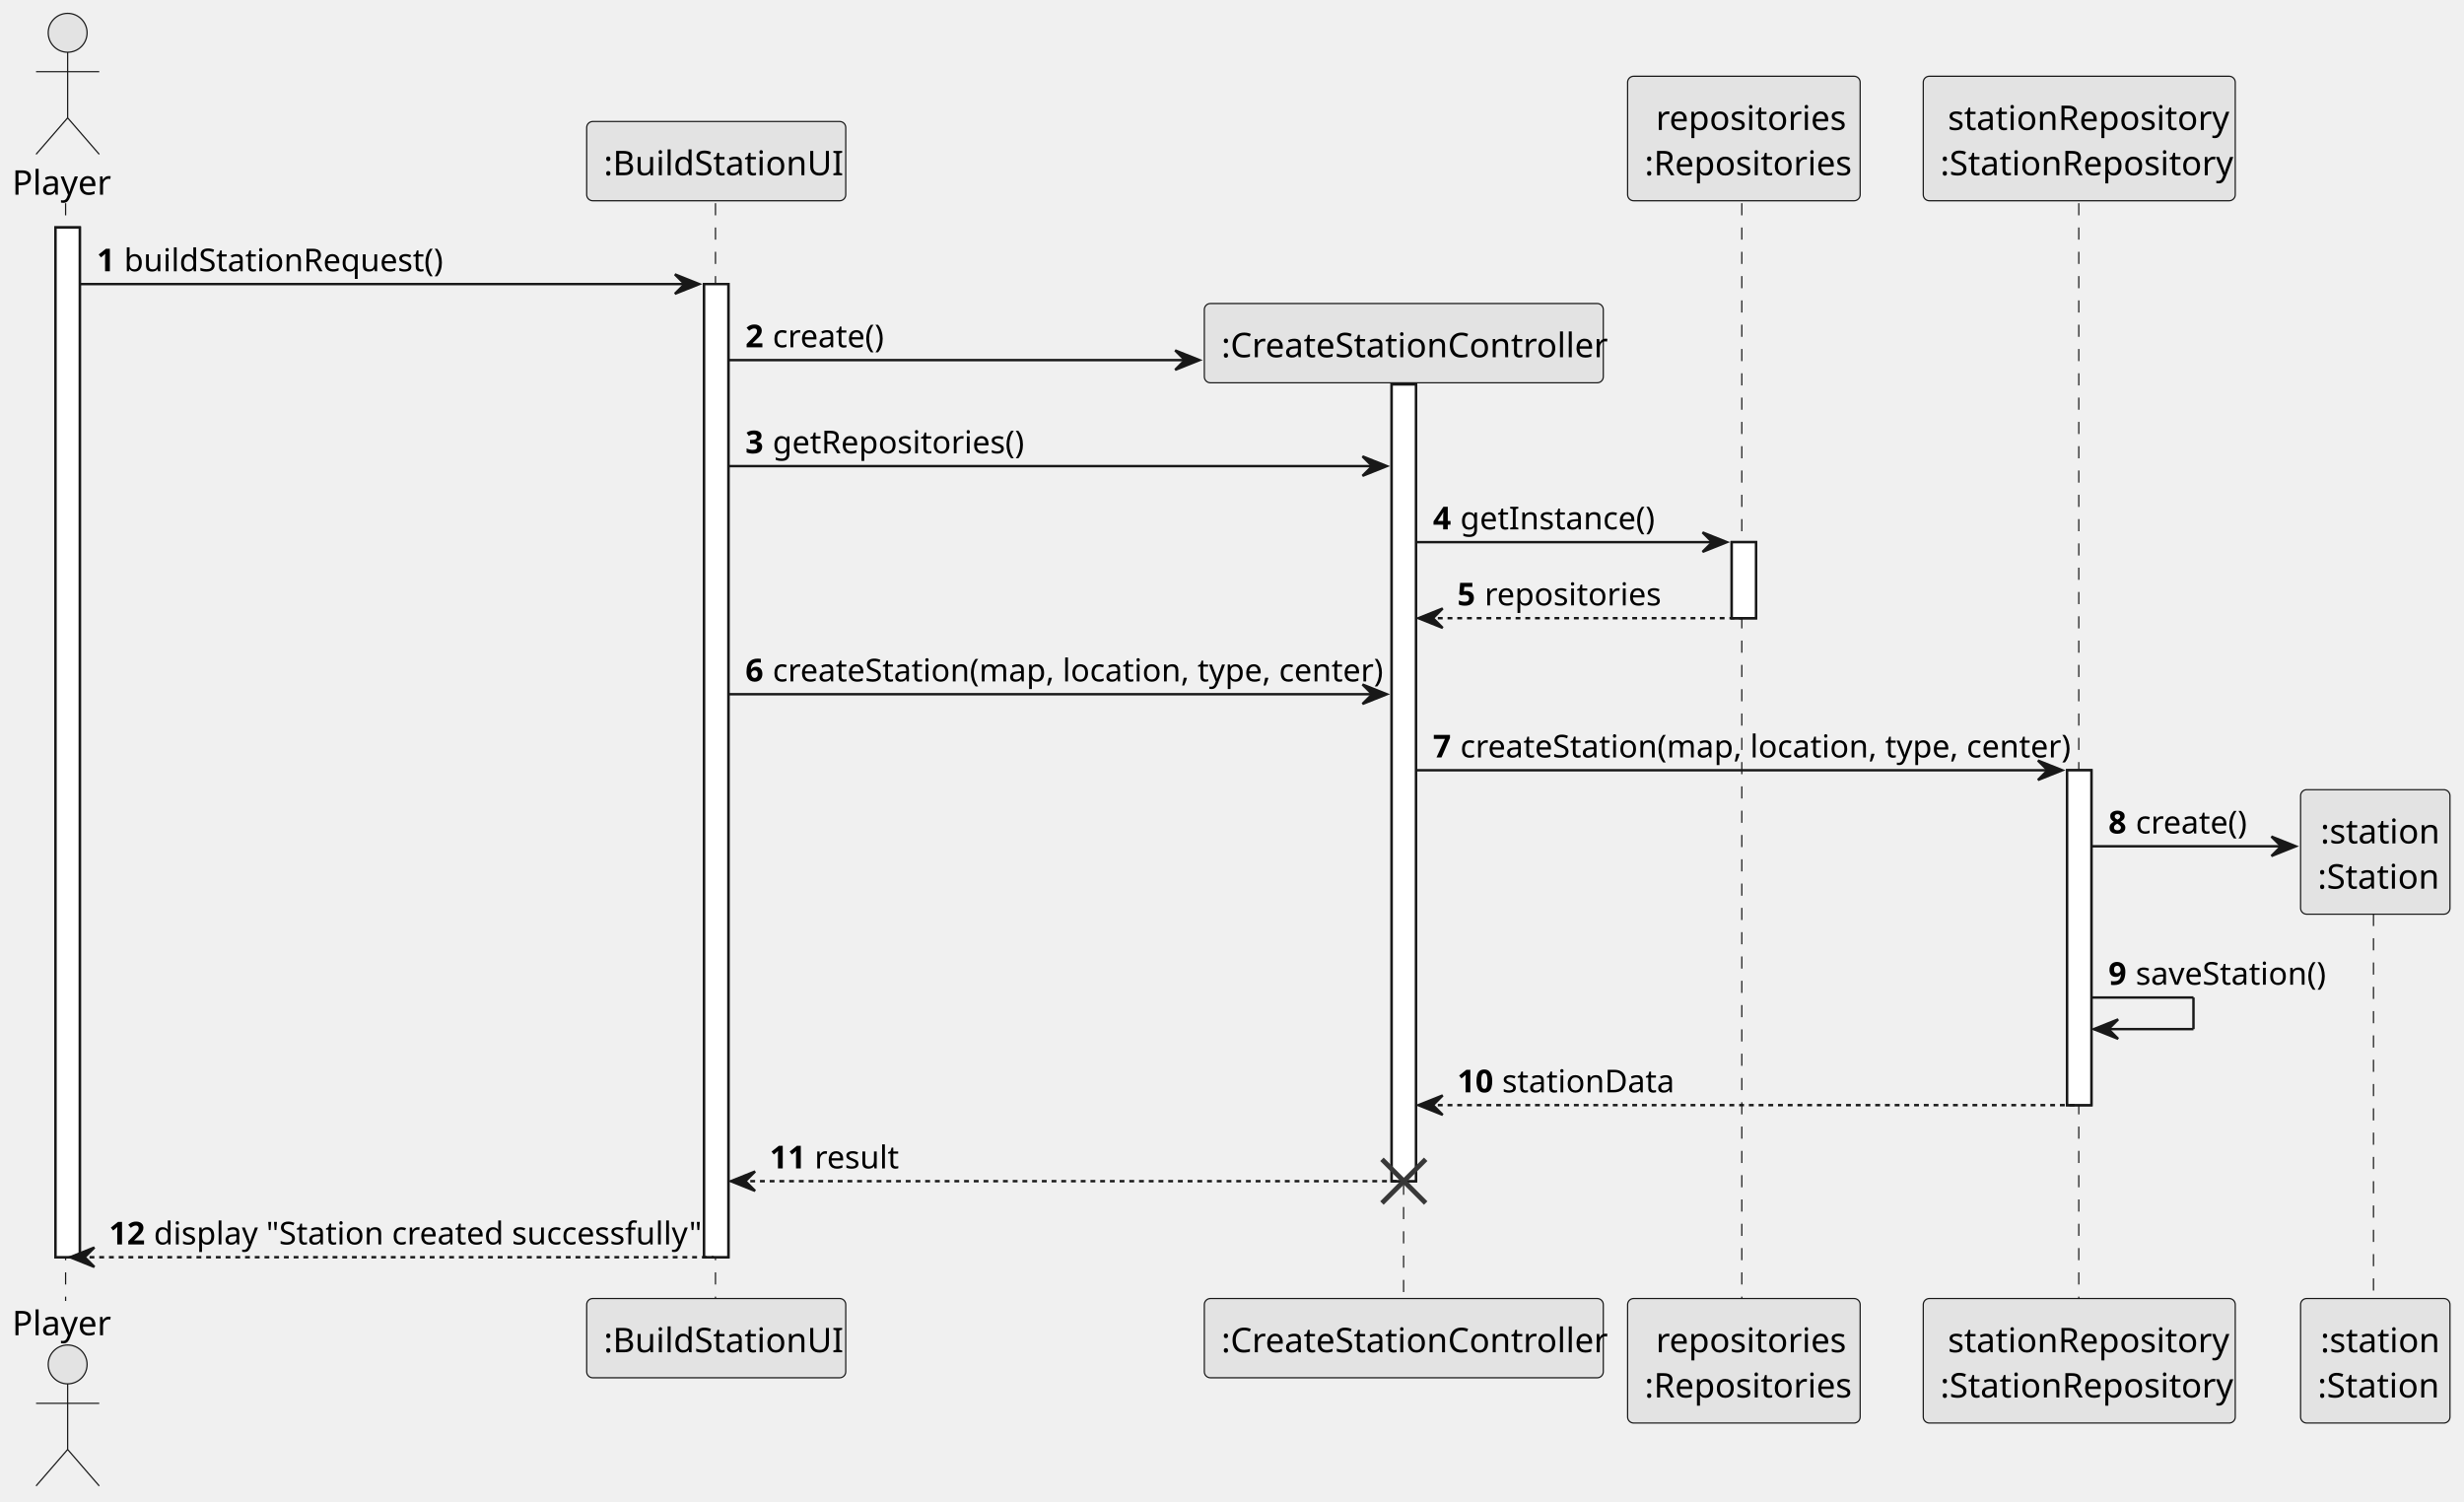
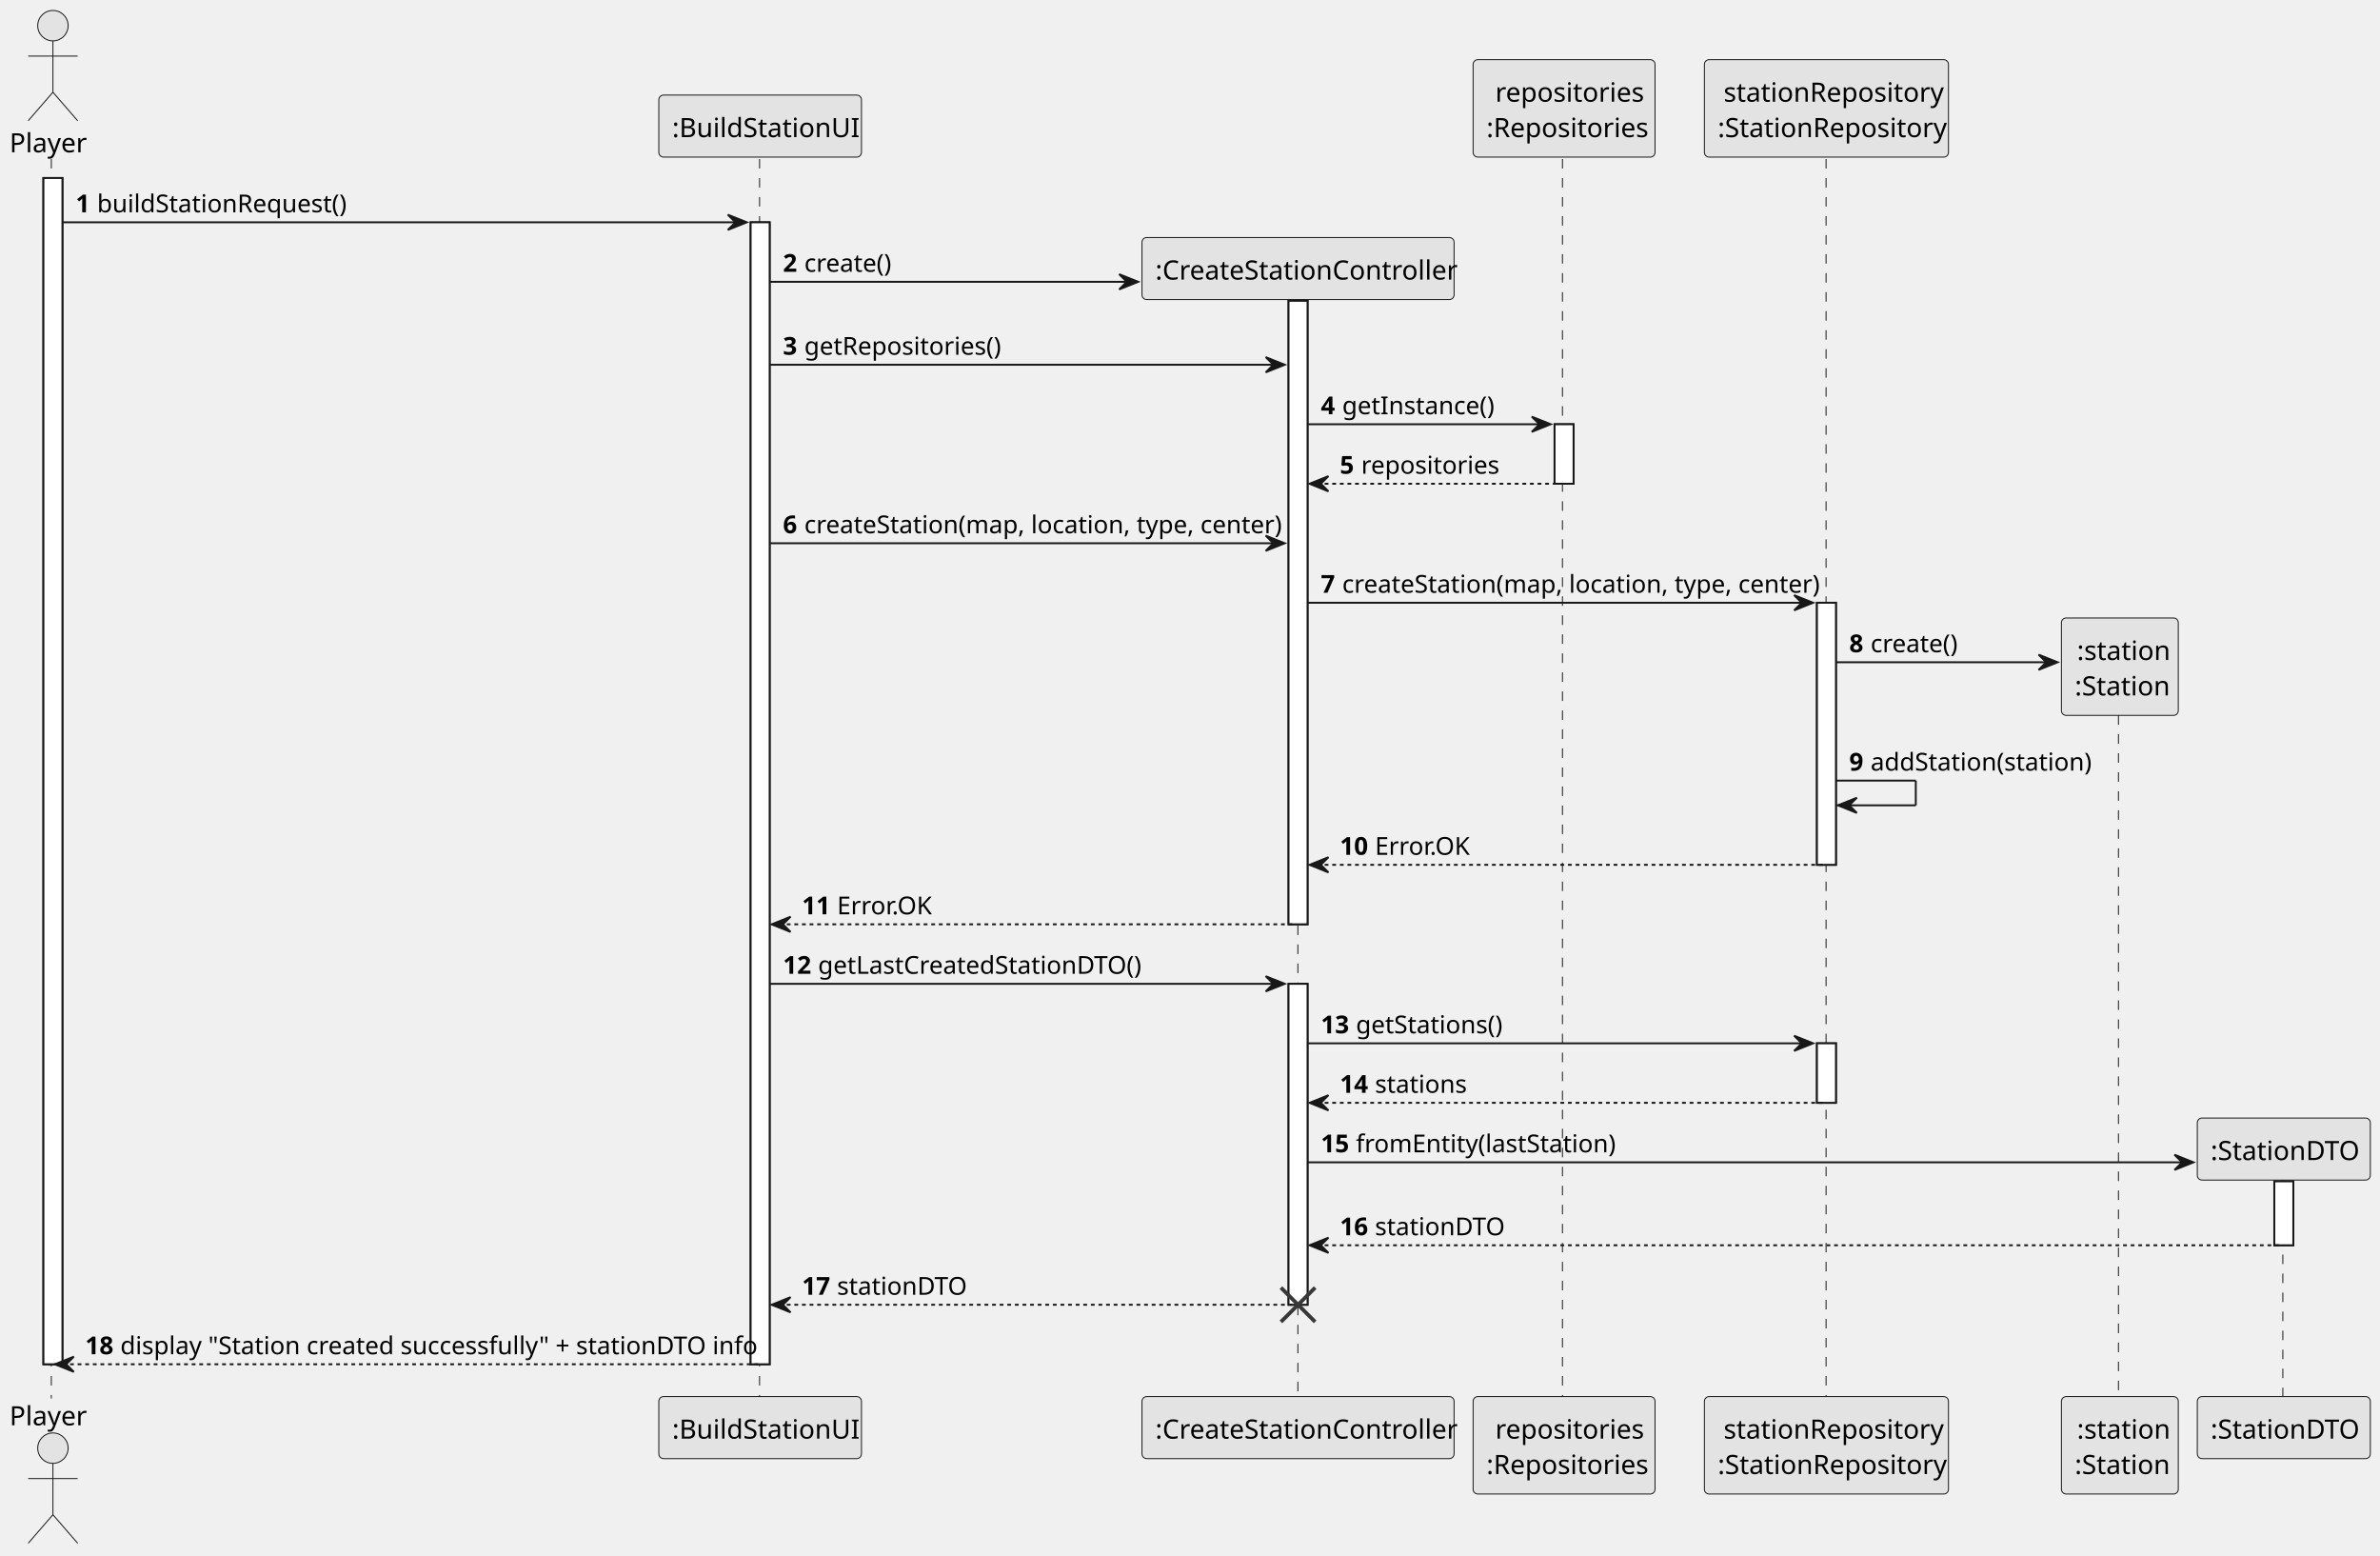
- <svg xmlns="http://www.w3.org/2000/svg" contentStyleType="text/css" height="618px" preserveAspectRatio="none" style="width:1014px;height:618px;background:#FFFFFF;" version="1.1" viewBox="0 0 1014 618" width="1014px" zoomAndPan="magnify">
+ <svg xmlns="http://www.w3.org/2000/svg" contentStyleType="text/css" height="818px" preserveAspectRatio="none" style="width:1252px;height:818px;background:#FFFFFF;" version="1.1" viewBox="0 0 1252 818" width="1252px" zoomAndPan="magnify">
  <defs />
  <g>
-     <rect fill="#FFFFFF" height="423.773" style="stroke:#181818;stroke-width:1.0;" width="10" x="22.841" y="93.621" />
-     <rect fill="#FFFFFF" height="400.482" style="stroke:#181818;stroke-width:1.0;" width="10" x="289.744" y="116.912" />
-     <rect fill="#FFFFFF" height="327.9" style="stroke:#181818;stroke-width:1.0;" width="10" x="572.707" y="158.203" />
-     <rect fill="#FFFFFF" height="31.291" style="stroke:#181818;stroke-width:1.0;" width="10" x="712.651" y="223.115" />
-     <rect fill="#FFFFFF" height="137.824" style="stroke:#181818;stroke-width:1.0;" width="10" x="850.669" y="316.988" />
-     <line style="stroke:#181818;stroke-width:0.5;stroke-dasharray:5.0,5.0;" x1="27" x2="27" y1="83.621" y2="535.394" />
-     <line style="stroke:#181818;stroke-width:0.5;stroke-dasharray:5.0,5.0;" x1="294.441" x2="294.441" y1="83.621" y2="535.394" />
-     <line style="stroke:#181818;stroke-width:0.5;stroke-dasharray:5.0,5.0;" x1="577.614" x2="577.614" y1="156.723" y2="535.394" />
-     <line style="stroke:#181818;stroke-width:0.5;stroke-dasharray:5.0,5.0;" x1="716.799" x2="716.799" y1="83.621" y2="535.394" />
-     <line style="stroke:#181818;stroke-width:0.5;stroke-dasharray:5.0,5.0;" x1="855.473" x2="855.473" y1="83.621" y2="535.394" />
-     <line style="stroke:#181818;stroke-width:0.5;stroke-dasharray:5.0,5.0;" x1="976.752" x2="976.752" y1="366.109" y2="535.394" />
+     <rect fill="#FFFFFF" height="623.85" style="stroke:#181818;stroke-width:1.0;" width="10" x="22.841" y="93.621" />
+     <rect fill="#FFFFFF" height="600.559" style="stroke:#181818;stroke-width:1.0;" width="10" x="394.874" y="116.912" />
+     <rect fill="#FFFFFF" height="327.9" style="stroke:#181818;stroke-width:1.0;" width="10" x="677.836" y="158.203" />
+     <rect fill="#FFFFFF" height="168.785" style="stroke:#181818;stroke-width:1.0;" width="10" x="677.836" y="517.394" />
+     <rect fill="#FFFFFF" height="31.291" style="stroke:#181818;stroke-width:1.0;" width="10" x="817.781" y="223.115" />
+     <rect fill="#FFFFFF" height="137.824" style="stroke:#181818;stroke-width:1.0;" width="10" x="955.799" y="316.988" />
+     <rect fill="#FFFFFF" height="31.291" style="stroke:#181818;stroke-width:1.0;" width="10" x="955.799" y="548.686" />
+     <rect fill="#FFFFFF" height="33.621" style="stroke:#181818;stroke-width:1.0;" width="10" x="1196.403" y="621.268" />
+     <line style="stroke:#181818;stroke-width:0.5;stroke-dasharray:5.0,5.0;" x1="27" x2="27" y1="83.621" y2="735.471" />
+     <line style="stroke:#181818;stroke-width:0.5;stroke-dasharray:5.0,5.0;" x1="399.571" x2="399.571" y1="83.621" y2="735.471" />
+     <line style="stroke:#181818;stroke-width:0.5;stroke-dasharray:5.0,5.0;" x1="682.744" x2="682.744" y1="156.723" y2="735.471" />
+     <line style="stroke:#181818;stroke-width:0.5;stroke-dasharray:5.0,5.0;" x1="821.929" x2="821.929" y1="83.621" y2="735.471" />
+     <line style="stroke:#181818;stroke-width:0.5;stroke-dasharray:5.0,5.0;" x1="960.602" x2="960.602" y1="83.621" y2="735.471" />
+     <line style="stroke:#181818;stroke-width:0.5;stroke-dasharray:5.0,5.0;" x1="1114.414" x2="1114.414" y1="366.109" y2="735.471" />
+     <line style="stroke:#181818;stroke-width:0.5;stroke-dasharray:5.0,5.0;" x1="1200.889" x2="1200.889" y1="619.787" y2="735.471" />
    <text fill="#000000" font-family="sans-serif" font-size="14" lengthAdjust="spacing" textLength="39.683" x="5" y="80.107">Player</text>
    <ellipse cx="27.841" cy="13.5" fill="#E3E3E3" rx="8" ry="8" style="stroke:#181818;stroke-width:0.5;" />
    <path d="M27.841,21.5 L27.841,48.5 M14.841,29.5 L40.841,29.5 M27.841,48.5 L14.841,63.5 M27.841,48.5 L40.841,63.5 " fill="none" style="stroke:#181818;stroke-width:0.5;" />
-     <text fill="#000000" font-family="sans-serif" font-size="14" lengthAdjust="spacing" textLength="39.683" x="5" y="549.502">Player</text>
-     <ellipse cx="27.841" cy="561.516" fill="#E3E3E3" rx="8" ry="8" style="stroke:#181818;stroke-width:0.5;" />
-     <path d="M27.841,569.516 L27.841,596.516 M14.841,577.516 L40.841,577.516 M27.841,596.516 L14.841,611.516 M27.841,596.516 L40.841,611.516 " fill="none" style="stroke:#181818;stroke-width:0.5;" />
-     <rect fill="#E3E3E3" height="32.621" rx="2.5" ry="2.5" style="stroke:#181818;stroke-width:0.5;" width="106.606" x="241.441" y="50" />
-     <text fill="#000000" font-family="sans-serif" font-size="14" lengthAdjust="spacing" textLength="92.606" x="248.441" y="72.107">:BuildStationUI</text>
-     <rect fill="#E3E3E3" height="32.621" rx="2.5" ry="2.5" style="stroke:#181818;stroke-width:0.5;" width="106.606" x="241.441" y="534.394" />
-     <text fill="#000000" font-family="sans-serif" font-size="14" lengthAdjust="spacing" textLength="92.606" x="248.441" y="556.502">:BuildStationUI</text>
-     <rect fill="#E3E3E3" height="32.621" rx="2.5" ry="2.5" style="stroke:#181818;stroke-width:0.5;" width="164.185" x="495.614" y="534.394" />
-     <text fill="#000000" font-family="sans-serif" font-size="14" lengthAdjust="spacing" textLength="150.185" x="502.614" y="556.502">:CreateStationController</text>
-     <rect fill="#E3E3E3" height="51.242" rx="2.5" ry="2.5" style="stroke:#181818;stroke-width:0.5;" width="95.703" x="669.799" y="31.379" />
-     <text fill="#000000" font-family="sans-serif" font-size="14" lengthAdjust="spacing" textLength="72.365" x="681.468" y="53.486">repositories</text>
-     <text fill="#000000" font-family="sans-serif" font-size="14" lengthAdjust="spacing" textLength="81.703" x="676.799" y="72.107">:Repositories</text>
-     <rect fill="#E3E3E3" height="51.242" rx="2.5" ry="2.5" style="stroke:#181818;stroke-width:0.5;" width="95.703" x="669.799" y="534.394" />
-     <text fill="#000000" font-family="sans-serif" font-size="14" lengthAdjust="spacing" textLength="72.365" x="681.468" y="556.502">repositories</text>
-     <text fill="#000000" font-family="sans-serif" font-size="14" lengthAdjust="spacing" textLength="81.703" x="676.799" y="575.123">:Repositories</text>
-     <rect fill="#E3E3E3" height="51.242" rx="2.5" ry="2.5" style="stroke:#181818;stroke-width:0.5;" width="128.393" x="791.473" y="31.379" />
-     <text fill="#000000" font-family="sans-serif" font-size="14" lengthAdjust="spacing" textLength="108.165" x="801.586" y="53.486">stationRepository</text>
-     <text fill="#000000" font-family="sans-serif" font-size="14" lengthAdjust="spacing" textLength="114.393" x="798.473" y="72.107">:StationRepository</text>
-     <rect fill="#E3E3E3" height="51.242" rx="2.5" ry="2.5" style="stroke:#181818;stroke-width:0.5;" width="128.393" x="791.473" y="534.394" />
-     <text fill="#000000" font-family="sans-serif" font-size="14" lengthAdjust="spacing" textLength="108.165" x="801.586" y="556.502">stationRepository</text>
-     <text fill="#000000" font-family="sans-serif" font-size="14" lengthAdjust="spacing" textLength="114.393" x="798.473" y="575.123">:StationRepository</text>
-     <rect fill="#E3E3E3" height="51.242" rx="2.5" ry="2.5" style="stroke:#181818;stroke-width:0.5;" width="61.476" x="946.752" y="534.394" />
-     <text fill="#000000" font-family="sans-serif" font-size="14" lengthAdjust="spacing" textLength="45.138" x="954.921" y="556.502">:station</text>
-     <text fill="#000000" font-family="sans-serif" font-size="14" lengthAdjust="spacing" textLength="47.476" x="953.752" y="575.123">:Station</text>
-     <rect fill="#FFFFFF" height="423.773" style="stroke:#181818;stroke-width:1.0;" width="10" x="22.841" y="93.621" />
-     <rect fill="#FFFFFF" height="400.482" style="stroke:#181818;stroke-width:1.0;" width="10" x="289.744" y="116.912" />
-     <rect fill="#FFFFFF" height="327.9" style="stroke:#181818;stroke-width:1.0;" width="10" x="572.707" y="158.203" />
-     <rect fill="#FFFFFF" height="31.291" style="stroke:#181818;stroke-width:1.0;" width="10" x="712.651" y="223.115" />
-     <rect fill="#FFFFFF" height="137.824" style="stroke:#181818;stroke-width:1.0;" width="10" x="850.669" y="316.988" />
-     <polygon fill="#181818" points="277.744,112.912,287.744,116.912,277.744,120.912,281.744,116.912" style="stroke:#181818;stroke-width:1.0;" />
-     <line style="stroke:#181818;stroke-width:1.0;" x1="32.841" x2="283.744" y1="116.912" y2="116.912" />
+     <text fill="#000000" font-family="sans-serif" font-size="14" lengthAdjust="spacing" textLength="39.683" x="5" y="749.578">Player</text>
+     <ellipse cx="27.841" cy="761.592" fill="#E3E3E3" rx="8" ry="8" style="stroke:#181818;stroke-width:0.5;" />
+     <path d="M27.841,769.592 L27.841,796.592 M14.841,777.592 L40.841,777.592 M27.841,796.592 L14.841,811.592 M27.841,796.592 L40.841,811.592 " fill="none" style="stroke:#181818;stroke-width:0.5;" />
+     <rect fill="#E3E3E3" height="32.621" rx="2.5" ry="2.5" style="stroke:#181818;stroke-width:0.5;" width="106.606" x="346.571" y="50" />
+     <text fill="#000000" font-family="sans-serif" font-size="14" lengthAdjust="spacing" textLength="92.606" x="353.571" y="72.107">:BuildStationUI</text>
+     <rect fill="#E3E3E3" height="32.621" rx="2.5" ry="2.5" style="stroke:#181818;stroke-width:0.5;" width="106.606" x="346.571" y="734.471" />
+     <text fill="#000000" font-family="sans-serif" font-size="14" lengthAdjust="spacing" textLength="92.606" x="353.571" y="756.578">:BuildStationUI</text>
+     <rect fill="#E3E3E3" height="32.621" rx="2.5" ry="2.5" style="stroke:#181818;stroke-width:0.5;" width="164.185" x="600.744" y="734.471" />
+     <text fill="#000000" font-family="sans-serif" font-size="14" lengthAdjust="spacing" textLength="150.185" x="607.744" y="756.578">:CreateStationController</text>
+     <rect fill="#E3E3E3" height="51.242" rx="2.5" ry="2.5" style="stroke:#181818;stroke-width:0.5;" width="95.703" x="774.929" y="31.379" />
+     <text fill="#000000" font-family="sans-serif" font-size="14" lengthAdjust="spacing" textLength="72.365" x="786.598" y="53.486">repositories</text>
+     <text fill="#000000" font-family="sans-serif" font-size="14" lengthAdjust="spacing" textLength="81.703" x="781.929" y="72.107">:Repositories</text>
+     <rect fill="#E3E3E3" height="51.242" rx="2.5" ry="2.5" style="stroke:#181818;stroke-width:0.5;" width="95.703" x="774.929" y="734.471" />
+     <text fill="#000000" font-family="sans-serif" font-size="14" lengthAdjust="spacing" textLength="72.365" x="786.598" y="756.578">repositories</text>
+     <text fill="#000000" font-family="sans-serif" font-size="14" lengthAdjust="spacing" textLength="81.703" x="781.929" y="775.199">:Repositories</text>
+     <rect fill="#E3E3E3" height="51.242" rx="2.5" ry="2.5" style="stroke:#181818;stroke-width:0.5;" width="128.393" x="896.602" y="31.379" />
+     <text fill="#000000" font-family="sans-serif" font-size="14" lengthAdjust="spacing" textLength="108.165" x="906.716" y="53.486">stationRepository</text>
+     <text fill="#000000" font-family="sans-serif" font-size="14" lengthAdjust="spacing" textLength="114.393" x="903.602" y="72.107">:StationRepository</text>
+     <rect fill="#E3E3E3" height="51.242" rx="2.5" ry="2.5" style="stroke:#181818;stroke-width:0.5;" width="128.393" x="896.602" y="734.471" />
+     <text fill="#000000" font-family="sans-serif" font-size="14" lengthAdjust="spacing" textLength="108.165" x="906.716" y="756.578">stationRepository</text>
+     <text fill="#000000" font-family="sans-serif" font-size="14" lengthAdjust="spacing" textLength="114.393" x="903.602" y="775.199">:StationRepository</text>
+     <rect fill="#E3E3E3" height="51.242" rx="2.5" ry="2.5" style="stroke:#181818;stroke-width:0.5;" width="61.476" x="1084.414" y="734.471" />
+     <text fill="#000000" font-family="sans-serif" font-size="14" lengthAdjust="spacing" textLength="45.138" x="1092.582" y="756.578">:station</text>
+     <text fill="#000000" font-family="sans-serif" font-size="14" lengthAdjust="spacing" textLength="47.476" x="1091.414" y="775.199">:Station</text>
+     <rect fill="#E3E3E3" height="32.621" rx="2.5" ry="2.5" style="stroke:#181818;stroke-width:0.5;" width="91.027" x="1155.889" y="734.471" />
+     <text fill="#000000" font-family="sans-serif" font-size="14" lengthAdjust="spacing" textLength="77.027" x="1162.889" y="756.578">:StationDTO</text>
+     <rect fill="#FFFFFF" height="623.85" style="stroke:#181818;stroke-width:1.0;" width="10" x="22.841" y="93.621" />
+     <rect fill="#FFFFFF" height="600.559" style="stroke:#181818;stroke-width:1.0;" width="10" x="394.874" y="116.912" />
+     <rect fill="#FFFFFF" height="327.9" style="stroke:#181818;stroke-width:1.0;" width="10" x="677.836" y="158.203" />
+     <rect fill="#FFFFFF" height="168.785" style="stroke:#181818;stroke-width:1.0;" width="10" x="677.836" y="517.394" />
+     <rect fill="#FFFFFF" height="31.291" style="stroke:#181818;stroke-width:1.0;" width="10" x="817.781" y="223.115" />
+     <rect fill="#FFFFFF" height="137.824" style="stroke:#181818;stroke-width:1.0;" width="10" x="955.799" y="316.988" />
+     <rect fill="#FFFFFF" height="31.291" style="stroke:#181818;stroke-width:1.0;" width="10" x="955.799" y="548.686" />
+     <rect fill="#FFFFFF" height="33.621" style="stroke:#181818;stroke-width:1.0;" width="10" x="1196.403" y="621.268" />
+     <polygon fill="#181818" points="382.874,112.912,392.874,116.912,382.874,120.912,386.874,116.912" style="stroke:#181818;stroke-width:1.0;" />
+     <line style="stroke:#181818;stroke-width:1.0;" x1="32.841" x2="388.874" y1="116.912" y2="116.912" />
    <text fill="#000000" font-family="sans-serif" font-size="13" font-weight="bold" lengthAdjust="spacing" textLength="7.23" x="39.841" y="111.649">1</text>
    <text fill="#000000" font-family="sans-serif" font-size="13" lengthAdjust="spacing" textLength="125.017" x="51.071" y="111.649">buildStationRequest()</text>
-     <polygon fill="#181818" points="483.614,144.203,493.614,148.203,483.614,152.203,487.614,148.203" style="stroke:#181818;stroke-width:1.0;" />
-     <line style="stroke:#181818;stroke-width:1.0;" x1="299.744" x2="489.614" y1="148.203" y2="148.203" />
-     <text fill="#000000" font-family="sans-serif" font-size="13" font-weight="bold" lengthAdjust="spacing" textLength="7.23" x="306.744" y="142.94">2</text>
-     <text fill="#000000" font-family="sans-serif" font-size="13" lengthAdjust="spacing" textLength="44.789" x="317.974" y="142.94">create()</text>
-     <rect fill="#E3E3E3" height="32.621" rx="2.5" ry="2.5" style="stroke:#181818;stroke-width:0.5;" width="164.185" x="495.614" y="124.912" />
-     <text fill="#000000" font-family="sans-serif" font-size="14" lengthAdjust="spacing" textLength="150.185" x="502.614" y="147.019">:CreateStationController</text>
-     <polygon fill="#181818" points="560.707,187.824,570.707,191.824,560.707,195.824,564.707,191.824" style="stroke:#181818;stroke-width:1.0;" />
-     <line style="stroke:#181818;stroke-width:1.0;" x1="299.744" x2="566.707" y1="191.824" y2="191.824" />
-     <text fill="#000000" font-family="sans-serif" font-size="13" font-weight="bold" lengthAdjust="spacing" textLength="7.23" x="306.744" y="186.561">3</text>
-     <text fill="#000000" font-family="sans-serif" font-size="13" lengthAdjust="spacing" textLength="98.985" x="317.974" y="186.561">getRepositories()</text>
-     <polygon fill="#181818" points="700.651,219.115,710.651,223.115,700.651,227.115,704.651,223.115" style="stroke:#181818;stroke-width:1.0;" />
-     <line style="stroke:#181818;stroke-width:1.0;" x1="582.707" x2="706.651" y1="223.115" y2="223.115" />
-     <text fill="#000000" font-family="sans-serif" font-size="13" font-weight="bold" lengthAdjust="spacing" textLength="7.23" x="589.707" y="217.852">4</text>
-     <text fill="#000000" font-family="sans-serif" font-size="13" lengthAdjust="spacing" textLength="75.874" x="600.937" y="217.852">getInstance()</text>
-     <polygon fill="#181818" points="593.707,250.406,583.707,254.406,593.707,258.406,589.707,254.406" style="stroke:#181818;stroke-width:1.0;" />
-     <line style="stroke:#181818;stroke-width:1.0;stroke-dasharray:2.0,2.0;" x1="587.707" x2="716.651" y1="254.406" y2="254.406" />
-     <text fill="#000000" font-family="sans-serif" font-size="13" font-weight="bold" lengthAdjust="spacing" textLength="7.23" x="599.707" y="249.144">5</text>
-     <text fill="#000000" font-family="sans-serif" font-size="13" lengthAdjust="spacing" textLength="67.196" x="610.937" y="249.144">repositories</text>
-     <polygon fill="#181818" points="560.707,281.697,570.707,285.697,560.707,289.697,564.707,285.697" style="stroke:#181818;stroke-width:1.0;" />
-     <line style="stroke:#181818;stroke-width:1.0;" x1="299.744" x2="566.707" y1="285.697" y2="285.697" />
-     <text fill="#000000" font-family="sans-serif" font-size="13" font-weight="bold" lengthAdjust="spacing" textLength="7.23" x="306.744" y="280.435">6</text>
-     <text fill="#000000" font-family="sans-serif" font-size="13" lengthAdjust="spacing" textLength="237.732" x="317.974" y="280.435">createStation(map, location, type, center)</text>
-     <polygon fill="#181818" points="838.669,312.988,848.669,316.988,838.669,320.988,842.669,316.988" style="stroke:#181818;stroke-width:1.0;" />
-     <line style="stroke:#181818;stroke-width:1.0;" x1="582.707" x2="844.669" y1="316.988" y2="316.988" />
-     <text fill="#000000" font-family="sans-serif" font-size="13" font-weight="bold" lengthAdjust="spacing" textLength="7.23" x="589.707" y="311.726">7</text>
-     <text fill="#000000" font-family="sans-serif" font-size="13" lengthAdjust="spacing" textLength="237.732" x="600.937" y="311.726">createStation(map, location, type, center)</text>
-     <polygon fill="#181818" points="934.752,344.279,944.752,348.279,934.752,352.279,938.752,348.279" style="stroke:#181818;stroke-width:1.0;" />
-     <line style="stroke:#181818;stroke-width:1.0;" x1="860.669" x2="940.752" y1="348.279" y2="348.279" />
-     <text fill="#000000" font-family="sans-serif" font-size="13" font-weight="bold" lengthAdjust="spacing" textLength="7.23" x="867.669" y="343.017">8</text>
-     <text fill="#000000" font-family="sans-serif" font-size="13" lengthAdjust="spacing" textLength="44.789" x="878.899" y="343.017">create()</text>
-     <rect fill="#E3E3E3" height="51.242" rx="2.5" ry="2.5" style="stroke:#181818;stroke-width:0.5;" width="61.476" x="946.752" y="324.988" />
-     <text fill="#000000" font-family="sans-serif" font-size="14" lengthAdjust="spacing" textLength="45.138" x="954.921" y="347.096">:station</text>
-     <text fill="#000000" font-family="sans-serif" font-size="14" lengthAdjust="spacing" textLength="47.476" x="953.752" y="365.717">:Station</text>
-     <line style="stroke:#181818;stroke-width:1.0;" x1="860.669" x2="902.669" y1="410.522" y2="410.522" />
-     <line style="stroke:#181818;stroke-width:1.0;" x1="902.669" x2="902.669" y1="410.522" y2="423.522" />
-     <line style="stroke:#181818;stroke-width:1.0;" x1="861.669" x2="902.669" y1="423.522" y2="423.522" />
-     <polygon fill="#181818" points="871.669,419.522,861.669,423.522,871.669,427.522,867.669,423.522" style="stroke:#181818;stroke-width:1.0;" />
-     <text fill="#000000" font-family="sans-serif" font-size="13" font-weight="bold" lengthAdjust="spacing" textLength="7.23" x="867.669" y="405.259">9</text>
-     <text fill="#000000" font-family="sans-serif" font-size="13" lengthAdjust="spacing" textLength="76.591" x="878.899" y="405.259">saveStation()</text>
-     <polygon fill="#181818" points="593.707,450.812,583.707,454.812,593.707,458.812,589.707,454.812" style="stroke:#181818;stroke-width:1.0;" />
-     <line style="stroke:#181818;stroke-width:1.0;stroke-dasharray:2.0,2.0;" x1="587.707" x2="854.669" y1="454.812" y2="454.812" />
-     <text fill="#000000" font-family="sans-serif" font-size="13" font-weight="bold" lengthAdjust="spacing" textLength="14.46" x="599.707" y="449.55">10</text>
-     <text fill="#000000" font-family="sans-serif" font-size="13" lengthAdjust="spacing" textLength="65.762" x="618.167" y="449.55">stationData</text>
-     <polygon fill="#181818" points="310.744,482.103,300.744,486.103,310.744,490.103,306.744,486.103" style="stroke:#181818;stroke-width:1.0;" />
-     <line style="stroke:#181818;stroke-width:1.0;stroke-dasharray:2.0,2.0;" x1="304.744" x2="576.707" y1="486.103" y2="486.103" />
-     <text fill="#000000" font-family="sans-serif" font-size="13" font-weight="bold" lengthAdjust="spacing" textLength="14.46" x="316.744" y="480.841">11</text>
-     <text fill="#000000" font-family="sans-serif" font-size="13" lengthAdjust="spacing" textLength="31.789" x="335.204" y="480.841">result</text>
-     <line style="stroke:#383838;stroke-width:2.0;" x1="568.707" x2="586.707" y1="477.103" y2="495.103" />
-     <line style="stroke:#383838;stroke-width:2.0;" x1="568.707" x2="586.707" y1="495.103" y2="477.103" />
-     <polygon fill="#181818" points="38.841,513.394,28.841,517.394,38.841,521.394,34.841,517.394" style="stroke:#181818;stroke-width:1.0;" />
-     <line style="stroke:#181818;stroke-width:1.0;stroke-dasharray:2.0,2.0;" x1="32.841" x2="293.744" y1="517.394" y2="517.394" />
-     <text fill="#000000" font-family="sans-serif" font-size="13" font-weight="bold" lengthAdjust="spacing" textLength="14.46" x="44.841" y="512.132">12</text>
-     <text fill="#000000" font-family="sans-serif" font-size="13" lengthAdjust="spacing" textLength="214.443" x="63.301" y="512.132">display "Station created successfully"</text>
+     <polygon fill="#181818" points="588.744,144.203,598.744,148.203,588.744,152.203,592.744,148.203" style="stroke:#181818;stroke-width:1.0;" />
+     <line style="stroke:#181818;stroke-width:1.0;" x1="404.874" x2="594.744" y1="148.203" y2="148.203" />
+     <text fill="#000000" font-family="sans-serif" font-size="13" font-weight="bold" lengthAdjust="spacing" textLength="7.23" x="411.874" y="142.94">2</text>
+     <text fill="#000000" font-family="sans-serif" font-size="13" lengthAdjust="spacing" textLength="44.789" x="423.104" y="142.94">create()</text>
+     <rect fill="#E3E3E3" height="32.621" rx="2.5" ry="2.5" style="stroke:#181818;stroke-width:0.5;" width="164.185" x="600.744" y="124.912" />
+     <text fill="#000000" font-family="sans-serif" font-size="14" lengthAdjust="spacing" textLength="150.185" x="607.744" y="147.019">:CreateStationController</text>
+     <polygon fill="#181818" points="665.836,187.824,675.836,191.824,665.836,195.824,669.836,191.824" style="stroke:#181818;stroke-width:1.0;" />
+     <line style="stroke:#181818;stroke-width:1.0;" x1="404.874" x2="671.836" y1="191.824" y2="191.824" />
+     <text fill="#000000" font-family="sans-serif" font-size="13" font-weight="bold" lengthAdjust="spacing" textLength="7.23" x="411.874" y="186.561">3</text>
+     <text fill="#000000" font-family="sans-serif" font-size="13" lengthAdjust="spacing" textLength="98.985" x="423.104" y="186.561">getRepositories()</text>
+     <polygon fill="#181818" points="805.781,219.115,815.781,223.115,805.781,227.115,809.781,223.115" style="stroke:#181818;stroke-width:1.0;" />
+     <line style="stroke:#181818;stroke-width:1.0;" x1="687.836" x2="811.781" y1="223.115" y2="223.115" />
+     <text fill="#000000" font-family="sans-serif" font-size="13" font-weight="bold" lengthAdjust="spacing" textLength="7.23" x="694.836" y="217.852">4</text>
+     <text fill="#000000" font-family="sans-serif" font-size="13" lengthAdjust="spacing" textLength="75.874" x="706.066" y="217.852">getInstance()</text>
+     <polygon fill="#181818" points="698.836,250.406,688.836,254.406,698.836,258.406,694.836,254.406" style="stroke:#181818;stroke-width:1.0;" />
+     <line style="stroke:#181818;stroke-width:1.0;stroke-dasharray:2.0,2.0;" x1="692.836" x2="821.781" y1="254.406" y2="254.406" />
+     <text fill="#000000" font-family="sans-serif" font-size="13" font-weight="bold" lengthAdjust="spacing" textLength="7.23" x="704.836" y="249.144">5</text>
+     <text fill="#000000" font-family="sans-serif" font-size="13" lengthAdjust="spacing" textLength="67.196" x="716.066" y="249.144">repositories</text>
+     <polygon fill="#181818" points="665.836,281.697,675.836,285.697,665.836,289.697,669.836,285.697" style="stroke:#181818;stroke-width:1.0;" />
+     <line style="stroke:#181818;stroke-width:1.0;" x1="404.874" x2="671.836" y1="285.697" y2="285.697" />
+     <text fill="#000000" font-family="sans-serif" font-size="13" font-weight="bold" lengthAdjust="spacing" textLength="7.23" x="411.874" y="280.435">6</text>
+     <text fill="#000000" font-family="sans-serif" font-size="13" lengthAdjust="spacing" textLength="237.732" x="423.104" y="280.435">createStation(map, location, type, center)</text>
+     <polygon fill="#181818" points="943.799,312.988,953.799,316.988,943.799,320.988,947.799,316.988" style="stroke:#181818;stroke-width:1.0;" />
+     <line style="stroke:#181818;stroke-width:1.0;" x1="687.836" x2="949.799" y1="316.988" y2="316.988" />
+     <text fill="#000000" font-family="sans-serif" font-size="13" font-weight="bold" lengthAdjust="spacing" textLength="7.23" x="694.836" y="311.726">7</text>
+     <text fill="#000000" font-family="sans-serif" font-size="13" lengthAdjust="spacing" textLength="237.732" x="706.066" y="311.726">createStation(map, location, type, center)</text>
+     <polygon fill="#181818" points="1072.414,344.279,1082.414,348.279,1072.414,352.279,1076.414,348.279" style="stroke:#181818;stroke-width:1.0;" />
+     <line style="stroke:#181818;stroke-width:1.0;" x1="965.799" x2="1078.414" y1="348.279" y2="348.279" />
+     <text fill="#000000" font-family="sans-serif" font-size="13" font-weight="bold" lengthAdjust="spacing" textLength="7.23" x="972.799" y="343.017">8</text>
+     <text fill="#000000" font-family="sans-serif" font-size="13" lengthAdjust="spacing" textLength="44.789" x="984.029" y="343.017">create()</text>
+     <rect fill="#E3E3E3" height="51.242" rx="2.5" ry="2.5" style="stroke:#181818;stroke-width:0.5;" width="61.476" x="1084.414" y="324.988" />
+     <text fill="#000000" font-family="sans-serif" font-size="14" lengthAdjust="spacing" textLength="45.138" x="1092.582" y="347.096">:station</text>
+     <text fill="#000000" font-family="sans-serif" font-size="14" lengthAdjust="spacing" textLength="47.476" x="1091.414" y="365.717">:Station</text>
+     <line style="stroke:#181818;stroke-width:1.0;" x1="965.799" x2="1007.799" y1="410.522" y2="410.522" />
+     <line style="stroke:#181818;stroke-width:1.0;" x1="1007.799" x2="1007.799" y1="410.522" y2="423.522" />
+     <line style="stroke:#181818;stroke-width:1.0;" x1="966.799" x2="1007.799" y1="423.522" y2="423.522" />
+     <polygon fill="#181818" points="976.799,419.522,966.799,423.522,976.799,427.522,972.799,423.522" style="stroke:#181818;stroke-width:1.0;" />
+     <text fill="#000000" font-family="sans-serif" font-size="13" font-weight="bold" lengthAdjust="spacing" textLength="7.23" x="972.799" y="405.259">9</text>
+     <text fill="#000000" font-family="sans-serif" font-size="13" lengthAdjust="spacing" textLength="109.123" x="984.029" y="405.259">addStation(station)</text>
+     <polygon fill="#181818" points="698.836,450.812,688.836,454.812,698.836,458.812,694.836,454.812" style="stroke:#181818;stroke-width:1.0;" />
+     <line style="stroke:#181818;stroke-width:1.0;stroke-dasharray:2.0,2.0;" x1="692.836" x2="959.799" y1="454.812" y2="454.812" />
+     <text fill="#000000" font-family="sans-serif" font-size="13" font-weight="bold" lengthAdjust="spacing" textLength="14.46" x="704.836" y="449.55">10</text>
+     <text fill="#000000" font-family="sans-serif" font-size="13" lengthAdjust="spacing" textLength="51.283" x="723.296" y="449.55">Error.OK</text>
+     <polygon fill="#181818" points="415.874,482.103,405.874,486.103,415.874,490.103,411.874,486.103" style="stroke:#181818;stroke-width:1.0;" />
+     <line style="stroke:#181818;stroke-width:1.0;stroke-dasharray:2.0,2.0;" x1="409.874" x2="681.836" y1="486.103" y2="486.103" />
+     <text fill="#000000" font-family="sans-serif" font-size="13" font-weight="bold" lengthAdjust="spacing" textLength="14.46" x="421.874" y="480.841">11</text>
+     <text fill="#000000" font-family="sans-serif" font-size="13" lengthAdjust="spacing" textLength="51.283" x="440.334" y="480.841">Error.OK</text>
+     <polygon fill="#181818" points="665.836,513.394,675.836,517.394,665.836,521.394,669.836,517.394" style="stroke:#181818;stroke-width:1.0;" />
+     <line style="stroke:#181818;stroke-width:1.0;" x1="404.874" x2="671.836" y1="517.394" y2="517.394" />
+     <text fill="#000000" font-family="sans-serif" font-size="13" font-weight="bold" lengthAdjust="spacing" textLength="14.46" x="411.874" y="512.132">12</text>
+     <text fill="#000000" font-family="sans-serif" font-size="13" lengthAdjust="spacing" textLength="165.464" x="430.334" y="512.132">getLastCreatedStationDTO()</text>
+     <polygon fill="#181818" points="943.799,544.686,953.799,548.686,943.799,552.686,947.799,548.686" style="stroke:#181818;stroke-width:1.0;" />
+     <line style="stroke:#181818;stroke-width:1.0;" x1="687.836" x2="949.799" y1="548.686" y2="548.686" />
+     <text fill="#000000" font-family="sans-serif" font-size="13" font-weight="bold" lengthAdjust="spacing" textLength="14.46" x="694.836" y="543.423">13</text>
+     <text fill="#000000" font-family="sans-serif" font-size="13" lengthAdjust="spacing" textLength="73.703" x="713.296" y="543.423">getStations()</text>
+     <polygon fill="#181818" points="698.836,575.977,688.836,579.977,698.836,583.977,694.836,579.977" style="stroke:#181818;stroke-width:1.0;" />
+     <line style="stroke:#181818;stroke-width:1.0;stroke-dasharray:2.0,2.0;" x1="692.836" x2="959.799" y1="579.977" y2="579.977" />
+     <text fill="#000000" font-family="sans-serif" font-size="13" font-weight="bold" lengthAdjust="spacing" textLength="14.46" x="704.836" y="574.714">14</text>
+     <text fill="#000000" font-family="sans-serif" font-size="13" lengthAdjust="spacing" textLength="44.802" x="723.296" y="574.714">stations</text>
+     <polygon fill="#181818" points="1143.889,607.268,1153.889,611.268,1143.889,615.268,1147.889,611.268" style="stroke:#181818;stroke-width:1.0;" />
+     <line style="stroke:#181818;stroke-width:1.0;" x1="687.836" x2="1149.889" y1="611.268" y2="611.268" />
+     <text fill="#000000" font-family="sans-serif" font-size="13" font-weight="bold" lengthAdjust="spacing" textLength="14.46" x="694.836" y="606.005">15</text>
+     <text fill="#000000" font-family="sans-serif" font-size="13" lengthAdjust="spacing" textLength="127.874" x="713.296" y="606.005">fromEntity(lastStation)</text>
+     <rect fill="#E3E3E3" height="32.621" rx="2.5" ry="2.5" style="stroke:#181818;stroke-width:0.5;" width="91.027" x="1155.889" y="587.977" />
+     <text fill="#000000" font-family="sans-serif" font-size="14" lengthAdjust="spacing" textLength="77.027" x="1162.889" y="610.084">:StationDTO</text>
+     <polygon fill="#181818" points="698.836,650.889,688.836,654.889,698.836,658.889,694.836,654.889" style="stroke:#181818;stroke-width:1.0;" />
+     <line style="stroke:#181818;stroke-width:1.0;stroke-dasharray:2.0,2.0;" x1="692.836" x2="1200.403" y1="654.889" y2="654.889" />
+     <text fill="#000000" font-family="sans-serif" font-size="13" font-weight="bold" lengthAdjust="spacing" textLength="14.46" x="704.836" y="649.626">16</text>
+     <text fill="#000000" font-family="sans-serif" font-size="13" lengthAdjust="spacing" textLength="65.743" x="723.296" y="649.626">stationDTO</text>
+     <polygon fill="#181818" points="415.874,682.18,405.874,686.18,415.874,690.18,411.874,686.18" style="stroke:#181818;stroke-width:1.0;" />
+     <line style="stroke:#181818;stroke-width:1.0;stroke-dasharray:2.0,2.0;" x1="409.874" x2="681.836" y1="686.18" y2="686.18" />
+     <text fill="#000000" font-family="sans-serif" font-size="13" font-weight="bold" lengthAdjust="spacing" textLength="14.46" x="421.874" y="680.917">17</text>
+     <text fill="#000000" font-family="sans-serif" font-size="13" lengthAdjust="spacing" textLength="65.743" x="440.334" y="680.917">stationDTO</text>
+     <line style="stroke:#383838;stroke-width:2.0;" x1="673.836" x2="691.836" y1="677.18" y2="695.18" />
+     <line style="stroke:#383838;stroke-width:2.0;" x1="673.836" x2="691.836" y1="695.18" y2="677.18" />
+     <polygon fill="#181818" points="38.841,713.471,28.841,717.471,38.841,721.471,34.841,717.471" style="stroke:#181818;stroke-width:1.0;" />
+     <line style="stroke:#181818;stroke-width:1.0;stroke-dasharray:2.0,2.0;" x1="32.841" x2="398.874" y1="717.471" y2="717.471" />
+     <text fill="#000000" font-family="sans-serif" font-size="13" font-weight="bold" lengthAdjust="spacing" textLength="14.46" x="44.841" y="712.208">18</text>
+     <text fill="#000000" font-family="sans-serif" font-size="13" lengthAdjust="spacing" textLength="319.573" x="63.301" y="712.208">display "Station created successfully" + stationDTO info</text>
  </g>
</svg>
